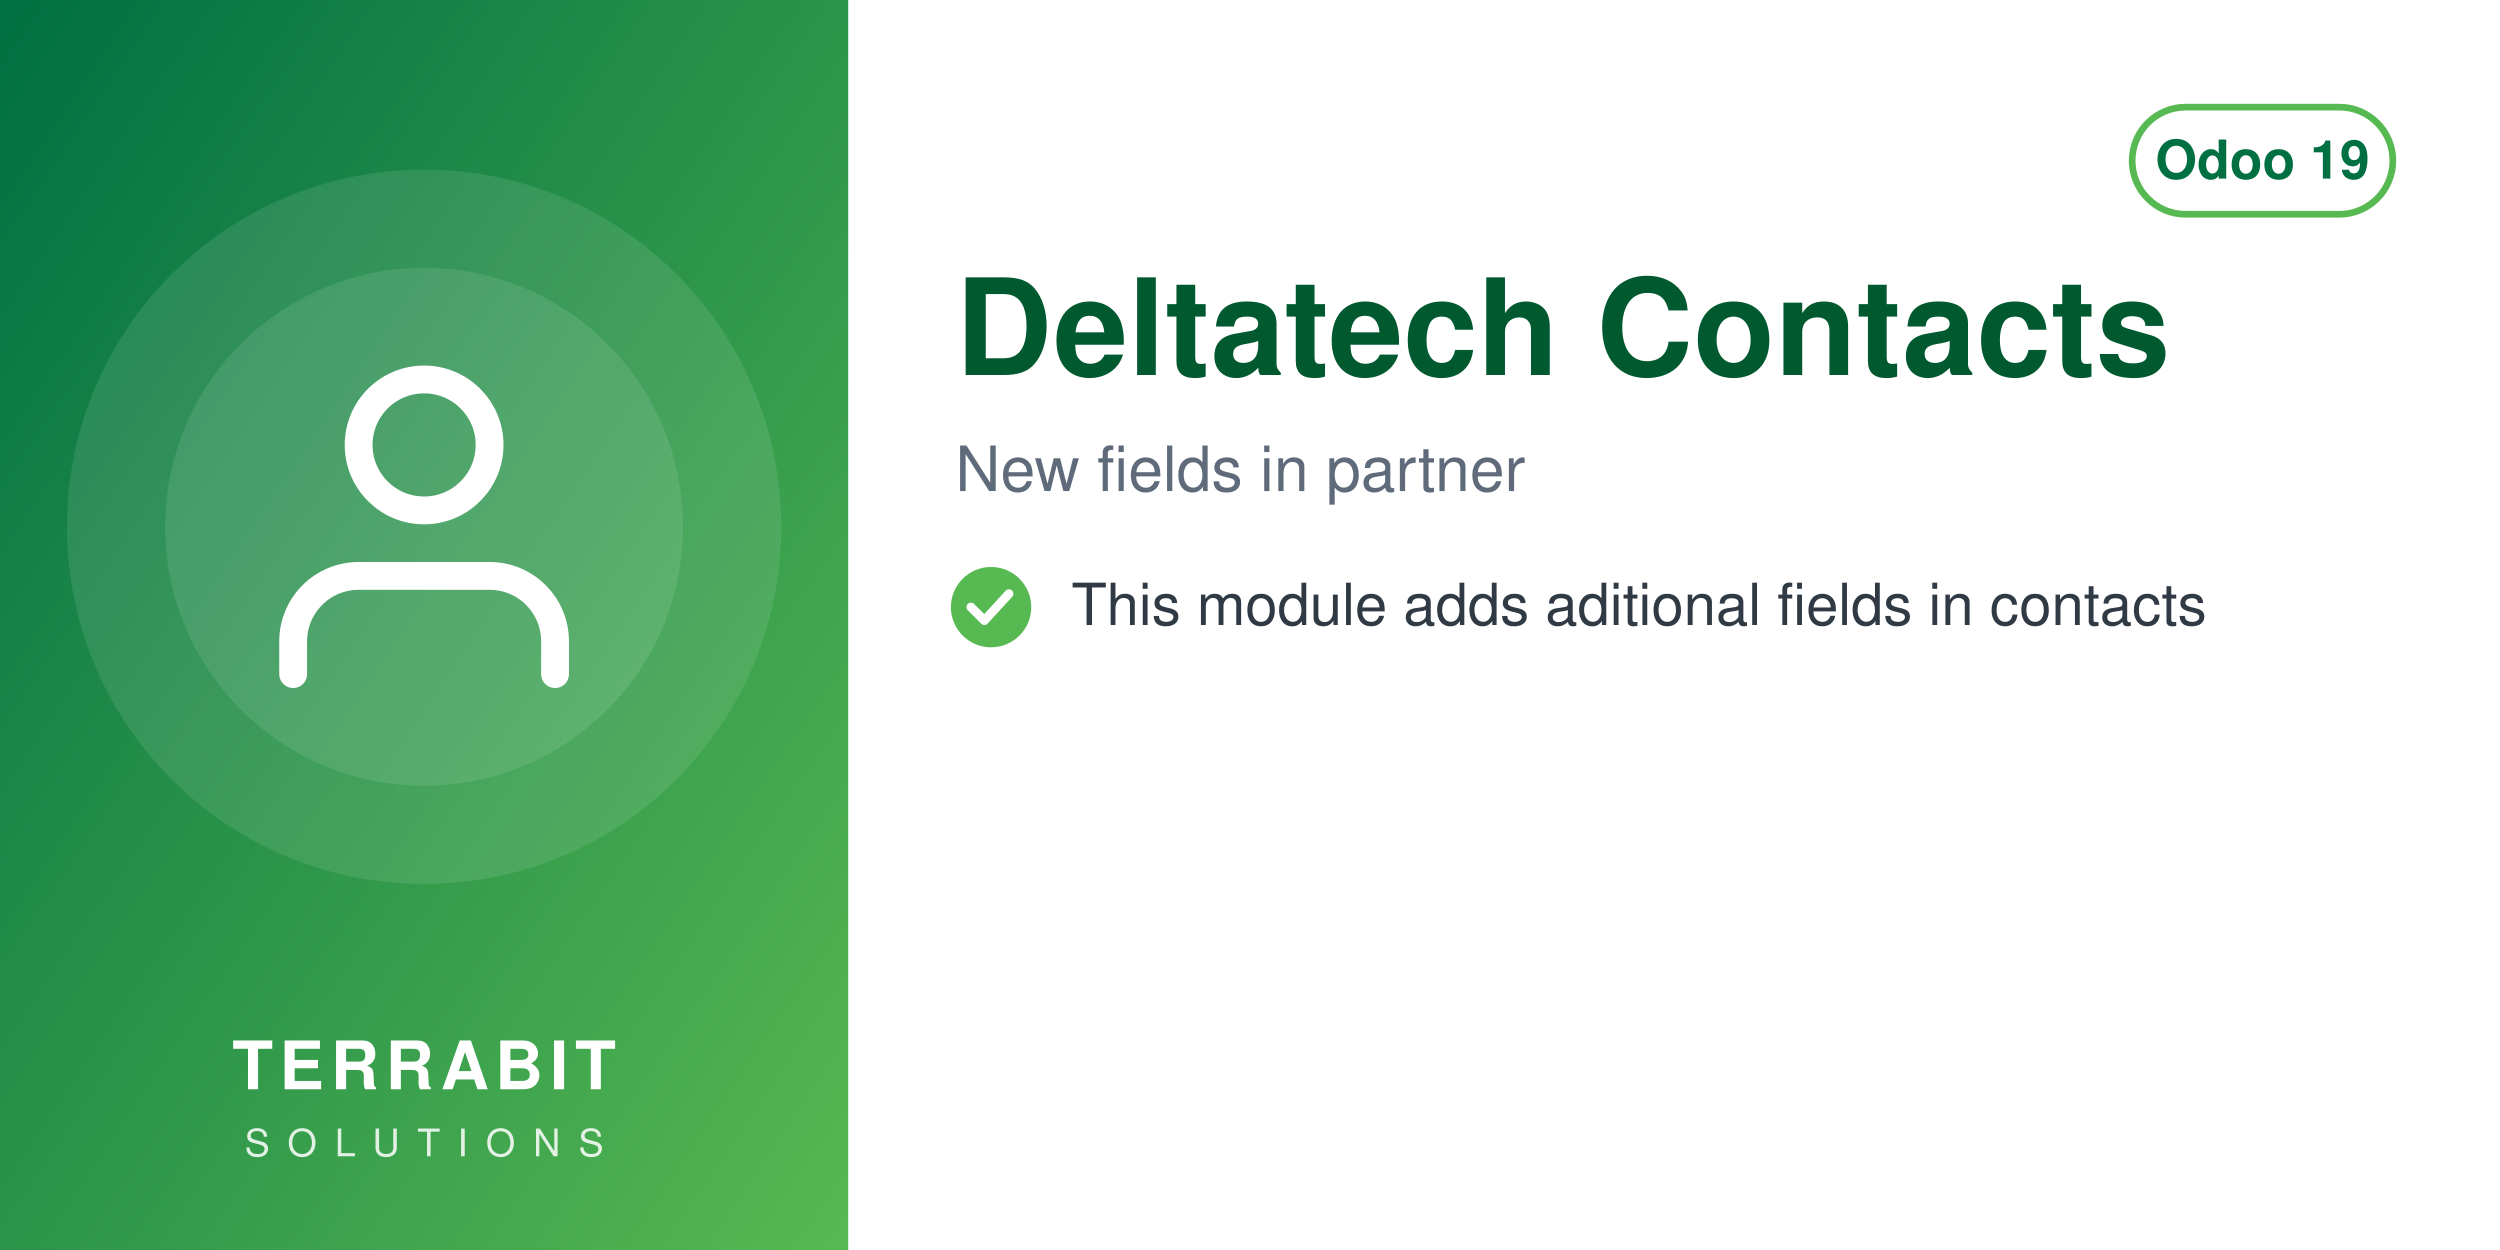
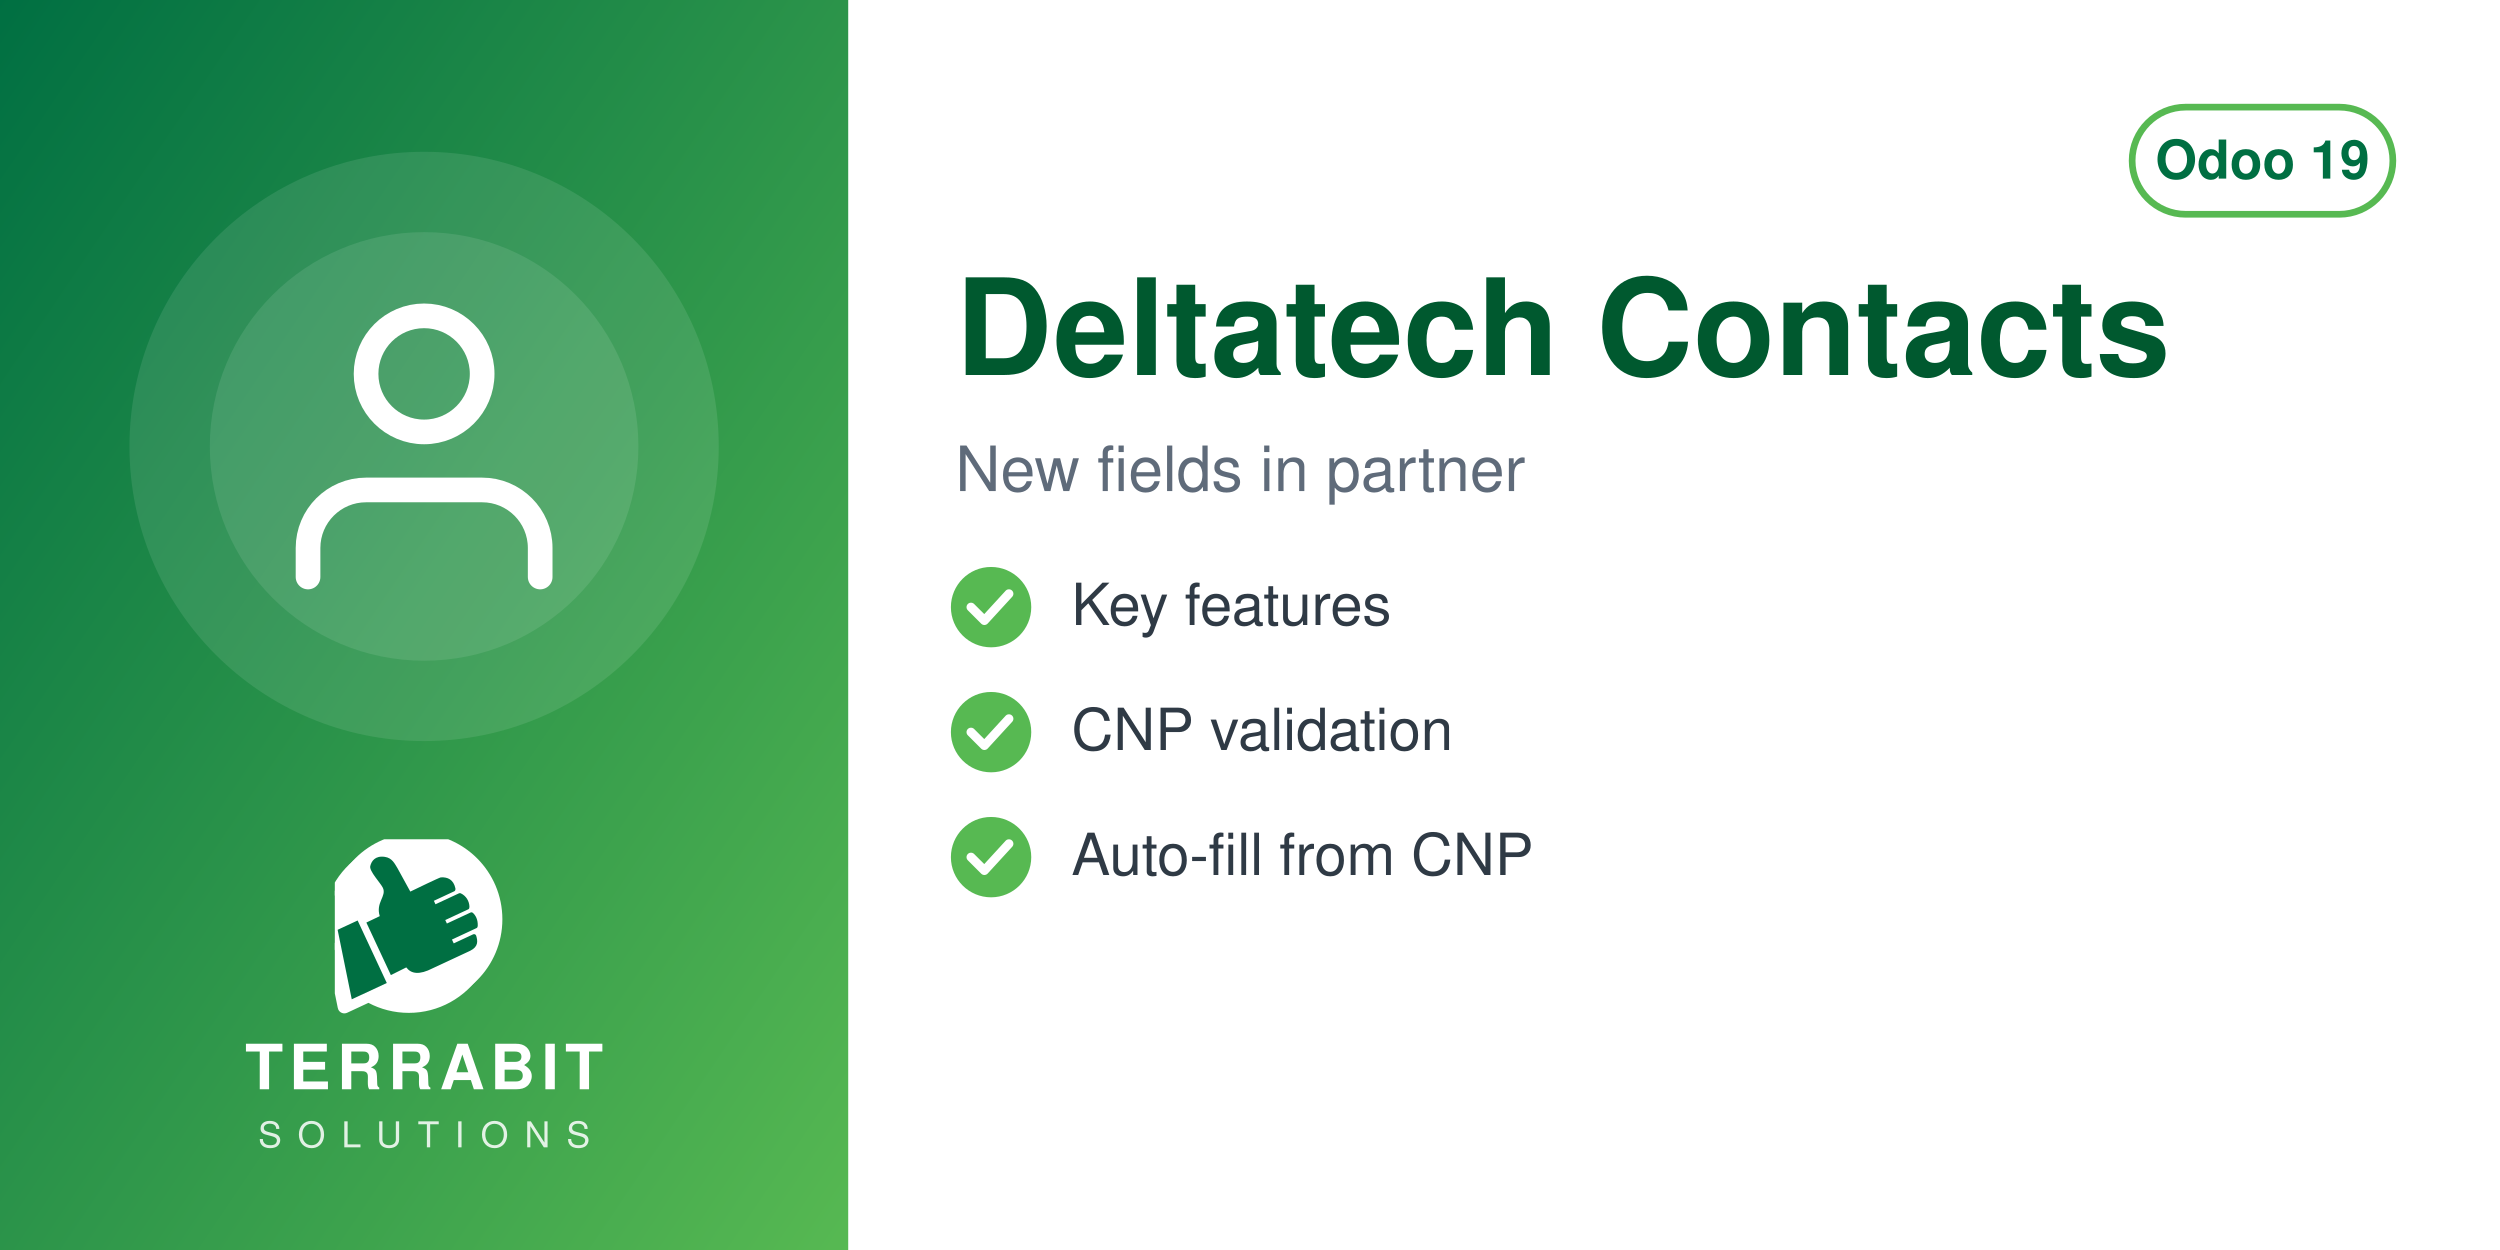
<svg xmlns="http://www.w3.org/2000/svg" width="560" height="280" viewBox="0 0 560 280">
  <defs>
    <linearGradient id="g" x1="0" y1="0" x2="1" y2="1">
      <stop offset="0" stop-color="#006F42" />
      <stop offset="1" stop-color="#57B952" />
    </linearGradient>
  </defs>
  <rect width="560" height="280" fill="#FFFFFF" />
  <rect width="190" height="280" fill="url(#g)" />
-   <circle cx="95.0" cy="118" r="80" fill="white" opacity="0.10" />
-   <circle cx="95.0" cy="118" r="58" fill="white" opacity="0.10" />
-   <svg x="51.0" y="74.0" width="88" height="88" viewBox="0 0 24 24">
+   <circle cx="95.0" cy="100" r="66" fill="white" opacity="0.10" />
+   <circle cx="95.0" cy="100" r="48" fill="white" opacity="0.10" />
+   <svg x="56.0" y="61.0" width="78" height="78" viewBox="0 0 24 24">
    <g fill="none" stroke="white" stroke-width="1.7" stroke-linecap="round" stroke-linejoin="round">
      <path d="M20 21v-2a4 4 0 0 0-4-4H8a4 4 0 0 0-4 4v2" />
      <circle cx="12" cy="7" r="4" />
    </g>
  </svg>
-   <text x="95.0" y="244" text-anchor="middle" font-family="Helvetica,Arial,sans-serif" font-size="15" font-weight="800" letter-spacing="1.5" fill="white">TERRABIT</text>
-   <text x="95.0" y="259" text-anchor="middle" font-family="Helvetica,Arial,sans-serif" font-size="8.5" font-weight="500" letter-spacing="4" fill="white" opacity="0.85">SOLUTIONS</text>
+   <svg x="75.0" y="188" width="40" height="40" viewBox="4150 2350 3900 3800" preserveAspectRatio="xMidYMid meet">
+     <path fill="#FFFFFF" d="M7338.82 5241.89c-336.4,511.49 -915.39,849.23 -1573.35,849.23 -318.43,0 -618.3,-79.19 -881.23,-218.8l-465.06 216.37c-72.83,33.95 -159.37,2.44 -193.35,-70.37 -5.59,-12.01 -9.4,-24.39 -11.54,-36.85l-247.52 -1217.33c-54.07,-175.41 -83.21,-361.76 -83.21,-554.92 0,-657.98 337.78,-1237 849.31,-1573.39 -400.37,339.2 -654.6,845.59 -654.6,1411.43 0,184.82 27.28,368.48 81.7,545.13l0.48 1.54 247.97 1219.53 0.08 0.48c1.71,9.89 4.72,19.5 8.96,28.59 26.29,56.38 93.5,80.75 149.87,54.52l479.82 -223.25 14.39 7.64c267.26,141.92 563.34,214.99 865.9,214.99 565.81,0 1072.18,-254.2 1411.38,-654.54z" />
+     <path fill="#FFFFFF" d="M5927.44 2165.35c1039.34,0 1881.91,842.57 1881.91,1881.91 0,1039.34 -842.57,1881.89 -1881.91,1881.89 -318.43,0 -618.33,-79.2 -881.24,-218.81l-465.06 216.38c-72.81,33.95 -159.37,2.44 -193.34,-70.36 -5.59,-12.01 -9.41,-24.4 -11.55,-36.86l-247.56 -1217.47c-54.04,-175.36 -83.16,-361.66 -83.16,-554.76 0,-1039.34 842.56,-1881.91 1881.9,-1881.91z" />
+     <path fill="#006F42" d="M4648.32 4073.59l636.59 1365.17 -765.09 355.96 -308.63 -1517.87 437.13 -203.26zm725.61 1192.32l336.75 -167.88c105.65,140.85 282.69,170.72 576.82,18.8l819.92 -382.33c181.4,-90.13 164.26,-214.57 130.07,-328.43 -4.28,-14.25 -13.68,-24.81 -27.34,-30.7 -13.67,-5.89 -27.61,-5.11 -41.09,1.18l-422.32 196.93 -39.04 -83.72 538.07 -250.91c16.64,-7.76 24.7,-27.69 25.58,-46.04 6.48,-134.33 -44.36,-230.89 -105.84,-285.23 -15.2,-13.44 -35.71,-15.59 -54.12,-7l-513.92 239.64 -35.6 -76.34 506.31 -236.1c17.69,-8.25 22.52,-36.93 21.83,-56.45 -4.1,-117.31 -67.62,-232.74 -187.72,-290.66 -13.94,-6.72 -28.64,-6.36 -42.69,0.19l-511.21 238.38 -35.37 -75.86 448.98 -209.36c20.44,-9.53 25.81,-42.28 21.02,-64.32 -41.02,-189.07 -167.92,-247.8 -318.14,-237.87 -29.39,1.94 -589.86,273.16 -665.95,310.54l-281.84 -513.57c-59.06,-93.13 -112.7,-221.7 -276.47,-245.13 -211.24,-30.22 -291.56,94.38 -316.89,203.13 -25.32,108.75 223.84,365.99 276.05,473.69 85.52,184.27 -161.86,318.11 -68.41,617.99l-292.54 139.94 535.09 1147.51z" />
+   </svg>
+   <text x="95.0" y="244" text-anchor="middle" font-family="Helvetica,Arial,sans-serif" font-size="14" font-weight="800" letter-spacing="1.4" fill="white">TERRABIT</text>
+   <text x="95.0" y="257" text-anchor="middle" font-family="Helvetica,Arial,sans-serif" font-size="8" font-weight="500" letter-spacing="3.6" fill="white" opacity="0.85">SOLUTIONS</text>
  <g>
    <rect x="477.6" y="24" width="58.4" height="24" rx="12" fill="none" stroke="#57B952" stroke-width="1.5" />
    <text x="506.8" y="40" text-anchor="middle" font-family="Helvetica,Arial,sans-serif" font-size="12" font-weight="700" fill="#006F42">Odoo 19</text>
  </g>
  <text x="214" y="84" font-family="Helvetica,Arial,sans-serif" font-size="30" font-weight="700" fill="#00592F">Deltatech Contacts</text>
  <text x="214" y="110" font-family="Helvetica,Arial,sans-serif" font-size="14" fill="#5F6B7A">New fields in partner</text>
  <circle cx="222" cy="136" r="9" fill="#57B952" />
  <path d="M217.5 136 l3 3 l5.5 -6" fill="none" stroke="white" stroke-width="2" stroke-linecap="round" stroke-linejoin="round" />
-   <text x="240" y="140" font-family="Helvetica,Arial,sans-serif" font-size="13" fill="#2F3A45">This module adds aditional fields in contacts</text>
+   <text x="240" y="140" font-family="Helvetica,Arial,sans-serif" font-size="13" fill="#2F3A45">Key features</text>
+   <circle cx="222" cy="164" r="9" fill="#57B952" />
+   <path d="M217.5 164 l3 3 l5.5 -6" fill="none" stroke="white" stroke-width="2" stroke-linecap="round" stroke-linejoin="round" />
+   <text x="240" y="168" font-family="Helvetica,Arial,sans-serif" font-size="13" fill="#2F3A45">CNP validation</text>
+   <circle cx="222" cy="192" r="9" fill="#57B952" />
+   <path d="M217.5 192 l3 3 l5.5 -6" fill="none" stroke="white" stroke-width="2" stroke-linecap="round" stroke-linejoin="round" />
+   <text x="240" y="196" font-family="Helvetica,Arial,sans-serif" font-size="13" fill="#2F3A45">Auto-fill from CNP</text>
</svg>
